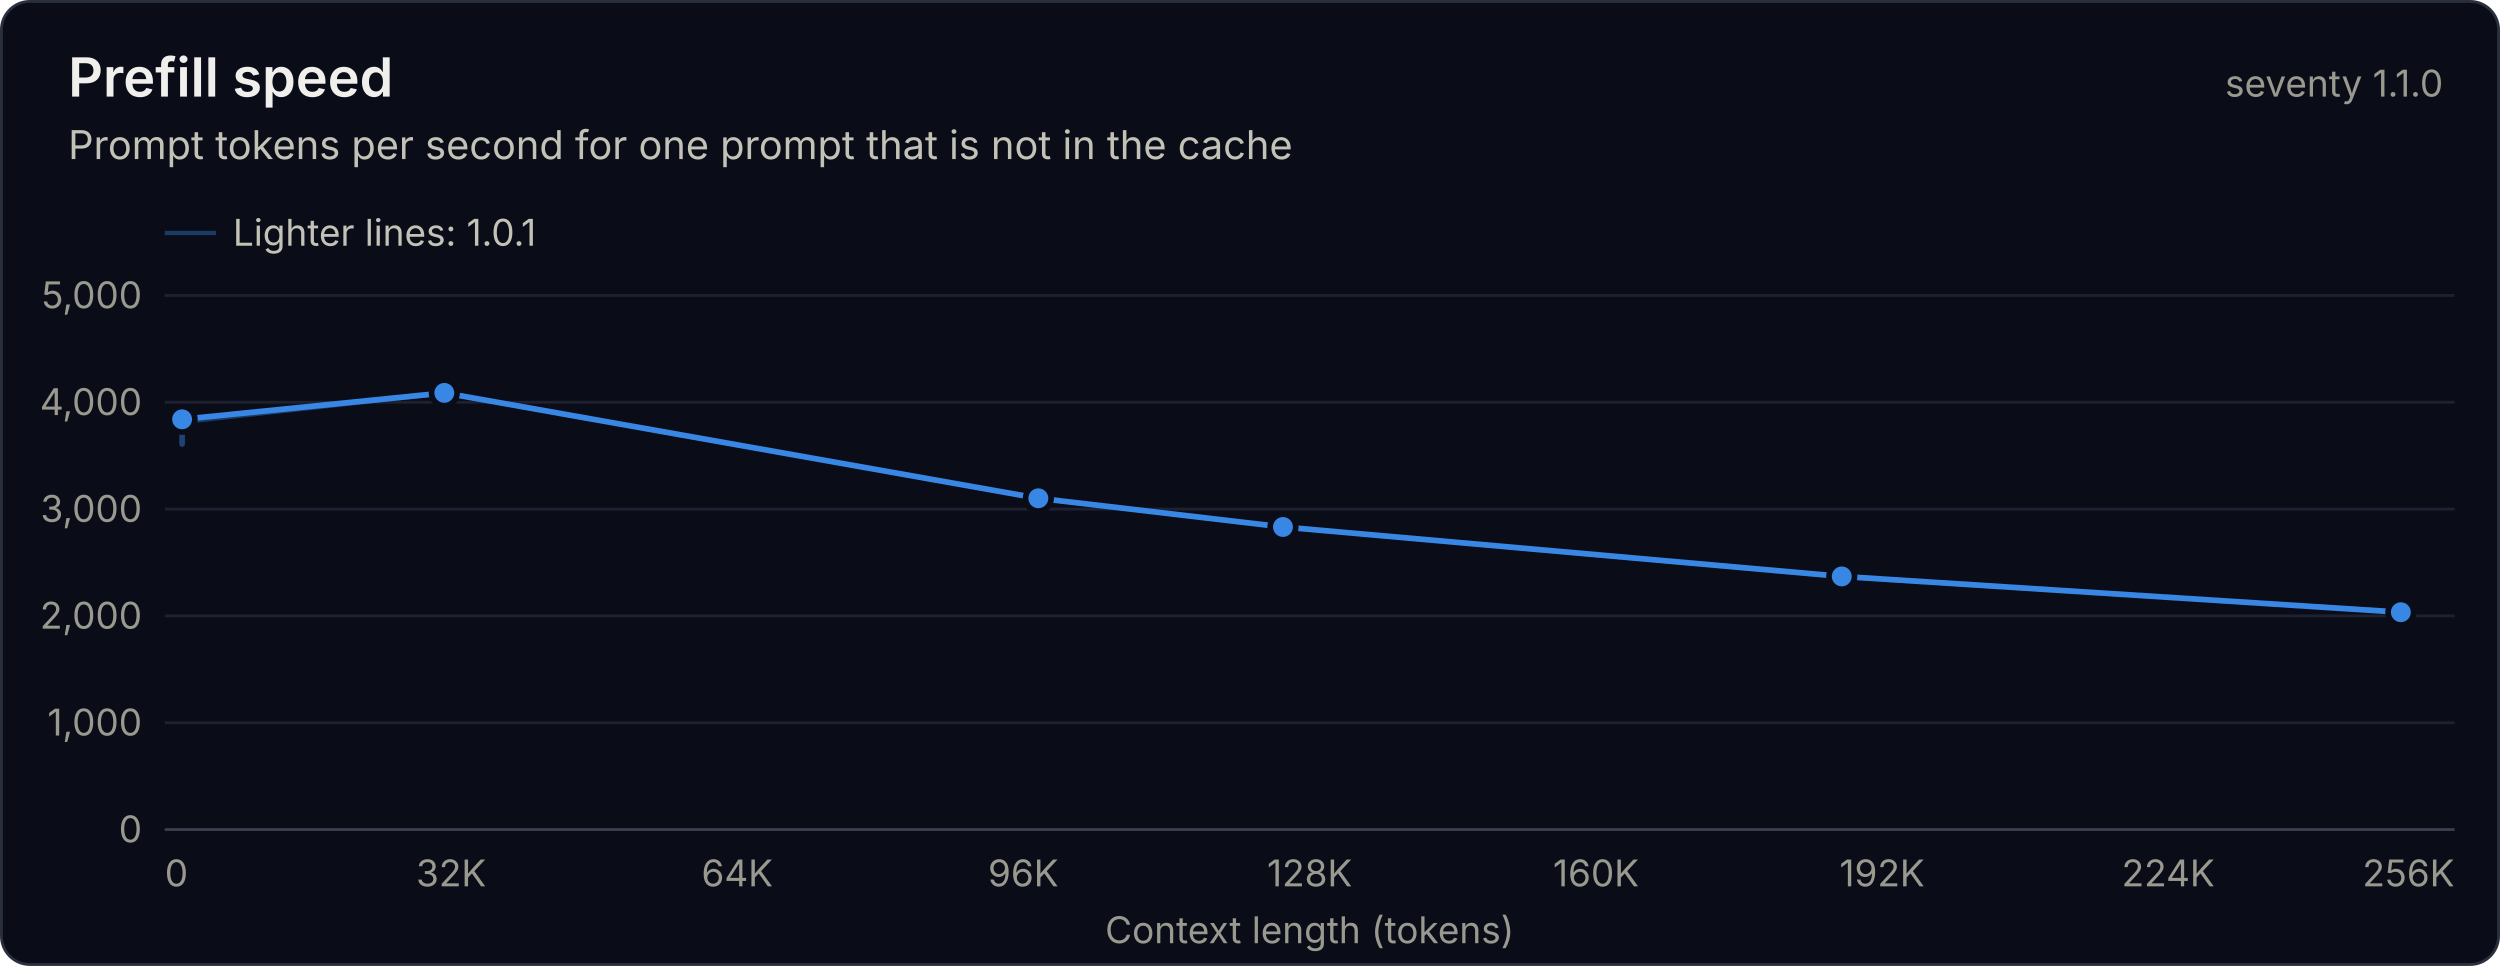
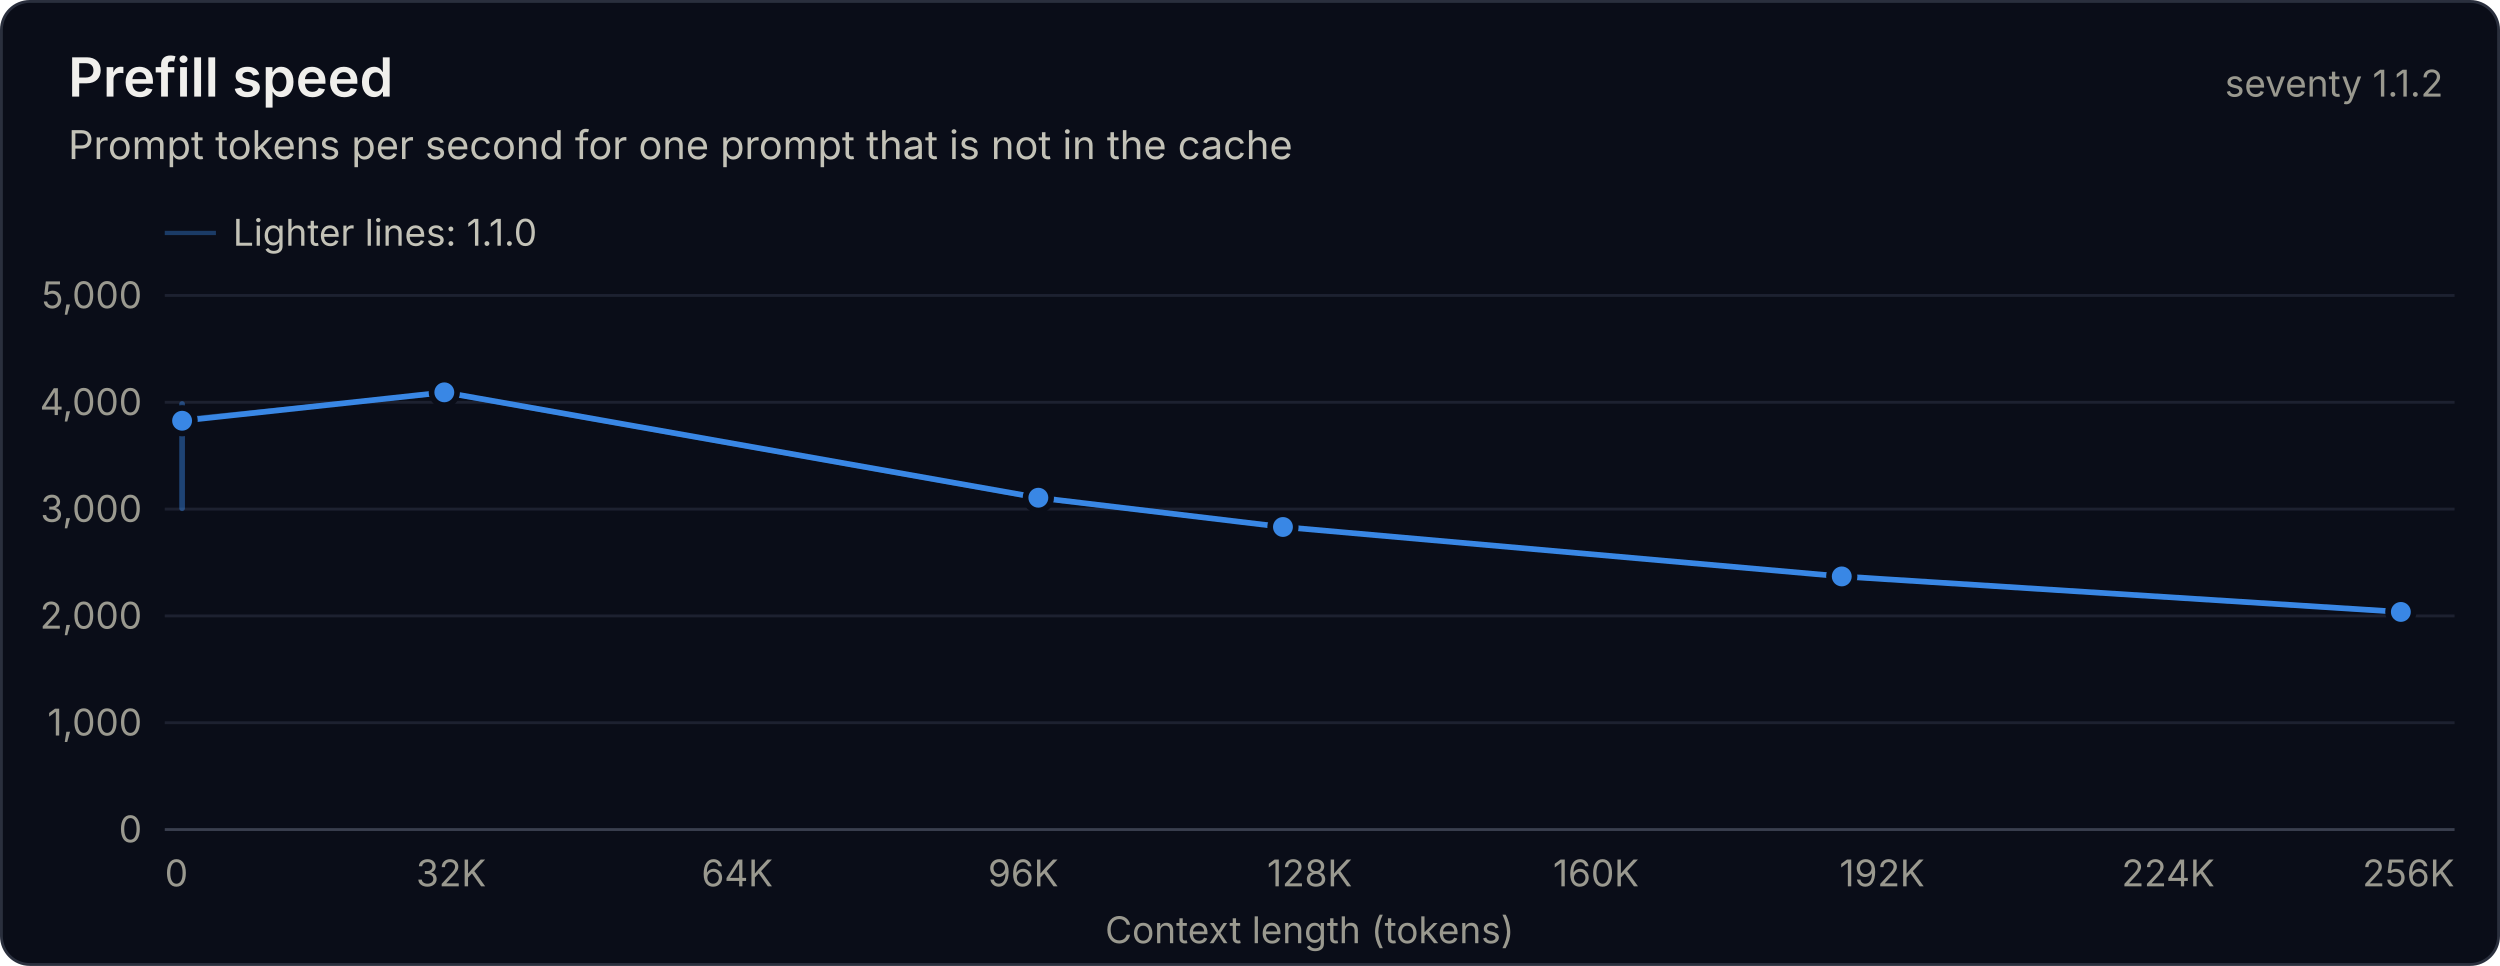
<svg xmlns="http://www.w3.org/2000/svg" viewBox="0 0 880 340" width="880" height="340" font-family="Inter, system-ui, -apple-system, 'Segoe UI', Helvetica, Arial, sans-serif" role="img" aria-label="Prefill speed">
  <rect x="0.5" y="0.5" width="879" height="339" rx="10" fill="#0a0d18" stroke="#2a2f3d" />
  <text x="24.0" y="34.0" font-size="19" font-weight="600" fill="#f0efec" text-anchor="start">Prefill speed</text>
  <text x="24.0" y="56.0" font-size="14" font-weight="400" fill="#c3c2b7" text-anchor="start">Prompt tokens per second for one prompt that is not in the cache</text>
-   <text x="860.0" y="34.0" font-size="13" font-weight="400" fill="#9a998f" text-anchor="end">seventy 1.1.0</text>
+   <text x="860.0" y="34.0" font-size="13" font-weight="400" fill="#9a998f" text-anchor="end">seventy 1.1.2</text>
  <line x1="58" x2="864" y1="292.0" y2="292.0" stroke="#3a3f4e" stroke-width="1" />
  <text x="50.0" y="296.5" font-size="13" font-weight="400" fill="#9a998f" text-anchor="end">0</text>
  <line x1="58" x2="864" y1="254.4" y2="254.4" stroke="#1d2130" stroke-width="1" />
  <text x="50.0" y="258.9" font-size="13" font-weight="400" fill="#9a998f" text-anchor="end">1,000</text>
  <line x1="58" x2="864" y1="216.8" y2="216.8" stroke="#1d2130" stroke-width="1" />
  <text x="50.0" y="221.3" font-size="13" font-weight="400" fill="#9a998f" text-anchor="end">2,000</text>
  <line x1="58" x2="864" y1="179.2" y2="179.2" stroke="#1d2130" stroke-width="1" />
  <text x="50.0" y="183.7" font-size="13" font-weight="400" fill="#9a998f" text-anchor="end">3,000</text>
  <line x1="58" x2="864" y1="141.6" y2="141.6" stroke="#1d2130" stroke-width="1" />
  <text x="50.0" y="146.1" font-size="13" font-weight="400" fill="#9a998f" text-anchor="end">4,000</text>
  <line x1="58" x2="864" y1="104.0" y2="104.0" stroke="#1d2130" stroke-width="1" />
  <text x="50.0" y="108.5" font-size="13" font-weight="400" fill="#9a998f" text-anchor="end">5,000</text>
  <text x="58.0" y="312.0" font-size="13" font-weight="400" fill="#9a998f" text-anchor="start">0</text>
  <text x="158.8" y="312.0" font-size="13" font-weight="400" fill="#9a998f" text-anchor="middle">32K</text>
  <text x="259.5" y="312.0" font-size="13" font-weight="400" fill="#9a998f" text-anchor="middle">64K</text>
  <text x="360.2" y="312.0" font-size="13" font-weight="400" fill="#9a998f" text-anchor="middle">96K</text>
  <text x="461.0" y="312.0" font-size="13" font-weight="400" fill="#9a998f" text-anchor="middle">128K</text>
  <text x="561.8" y="312.0" font-size="13" font-weight="400" fill="#9a998f" text-anchor="middle">160K</text>
  <text x="662.5" y="312.0" font-size="13" font-weight="400" fill="#9a998f" text-anchor="middle">192K</text>
  <text x="763.2" y="312.0" font-size="13" font-weight="400" fill="#9a998f" text-anchor="middle">224K</text>
  <text x="864.0" y="312.0" font-size="13" font-weight="400" fill="#9a998f" text-anchor="end">256K</text>
  <text x="461.0" y="332.0" font-size="13" font-weight="400" fill="#9a998f" text-anchor="middle">Context length (tokens)</text>
-   <polyline points="64.1,148.6 156.4,138.4 365.5,175.5 451.6,185.6 648.3,203.1 845.1,215.4" fill="none" stroke="#3987e5" stroke-opacity="0.38" stroke-width="1.5" stroke-linejoin="round" stroke-linecap="round" />
-   <circle cx="64.1" cy="148.6" r="2.5" fill="#3987e5" fill-opacity="0.38" />
-   <circle cx="156.4" cy="138.4" r="2.5" fill="#3987e5" fill-opacity="0.38" />
-   <circle cx="365.5" cy="175.5" r="2.5" fill="#3987e5" fill-opacity="0.38" />
-   <circle cx="451.6" cy="185.6" r="2.5" fill="#3987e5" fill-opacity="0.38" />
-   <circle cx="648.3" cy="203.1" r="2.5" fill="#3987e5" fill-opacity="0.38" />
-   <circle cx="845.1" cy="215.4" r="2.5" fill="#3987e5" fill-opacity="0.38" />
-   <polyline points="64.1,147.6 156.4,138.3 365.5,175.4 451.6,185.5 648.3,202.9 845.1,215.5" fill="none" stroke="#3987e5" stroke-width="2" stroke-linejoin="round" stroke-linecap="round" />
-   <line x1="64.1" x2="64.1" y1="156.3" y2="144.5" stroke="#3987e5" stroke-opacity="0.45" stroke-width="2" stroke-linecap="round" />
-   <circle cx="64.1" cy="147.6" r="4.5" fill="#3987e5" stroke="#0a0d18" stroke-width="2" />
-   <circle cx="156.4" cy="138.3" r="4.5" fill="#3987e5" stroke="#0a0d18" stroke-width="2" />
-   <line x1="365.5" x2="365.5" y1="176.8" y2="175.1" stroke="#3987e5" stroke-opacity="0.45" stroke-width="2" stroke-linecap="round" />
-   <circle cx="365.5" cy="175.4" r="4.5" fill="#3987e5" stroke="#0a0d18" stroke-width="2" />
+   <polyline points="64.1,147.6 156.4,138.3 365.5,175.4 451.6,185.5 648.3,202.9 845.1,215.5" fill="none" stroke="#3987e5" stroke-opacity="0.38" stroke-width="1.5" stroke-linejoin="round" stroke-linecap="round" />
+   <circle cx="64.1" cy="147.6" r="2.5" fill="#3987e5" fill-opacity="0.38" />
+   <circle cx="156.4" cy="138.3" r="2.5" fill="#3987e5" fill-opacity="0.38" />
+   <circle cx="365.5" cy="175.4" r="2.5" fill="#3987e5" fill-opacity="0.38" />
+   <circle cx="451.6" cy="185.5" r="2.5" fill="#3987e5" fill-opacity="0.38" />
+   <circle cx="648.3" cy="202.9" r="2.5" fill="#3987e5" fill-opacity="0.38" />
+   <circle cx="845.1" cy="215.5" r="2.5" fill="#3987e5" fill-opacity="0.38" />
+   <polyline points="64.1,148.1 156.4,138.1 365.5,175.2 451.6,185.5 648.3,202.9 845.1,215.4" fill="none" stroke="#3987e5" stroke-width="2" stroke-linejoin="round" stroke-linecap="round" />
+   <line x1="64.1" x2="64.1" y1="178.9" y2="142.2" stroke="#3987e5" stroke-opacity="0.45" stroke-width="2" stroke-linecap="round" />
+   <circle cx="64.1" cy="148.1" r="4.5" fill="#3987e5" stroke="#0a0d18" stroke-width="2" />
+   <line x1="156.4" x2="156.4" y1="138.8" y2="137.7" stroke="#3987e5" stroke-opacity="0.45" stroke-width="2" stroke-linecap="round" />
+   <circle cx="156.4" cy="138.1" r="4.5" fill="#3987e5" stroke="#0a0d18" stroke-width="2" />
+   <circle cx="365.5" cy="175.2" r="4.5" fill="#3987e5" stroke="#0a0d18" stroke-width="2" />
  <circle cx="451.6" cy="185.5" r="4.5" fill="#3987e5" stroke="#0a0d18" stroke-width="2" />
  <circle cx="648.3" cy="202.9" r="4.5" fill="#3987e5" stroke="#0a0d18" stroke-width="2" />
-   <circle cx="845.1" cy="215.5" r="4.5" fill="#3987e5" stroke="#0a0d18" stroke-width="2" />
+   <circle cx="845.1" cy="215.4" r="4.5" fill="#3987e5" stroke="#0a0d18" stroke-width="2" />
  <line x1="58" x2="76" y1="82" y2="82" stroke="#3987e5" stroke-opacity="0.38" stroke-width="1.5" />
-   <text x="82.0" y="86.5" font-size="13" font-weight="400" fill="#c3c2b7" text-anchor="start">Lighter lines: 1.0.1</text>
+   <text x="82.0" y="86.5" font-size="13" font-weight="400" fill="#c3c2b7" text-anchor="start">Lighter lines: 1.1.0</text>
</svg>
